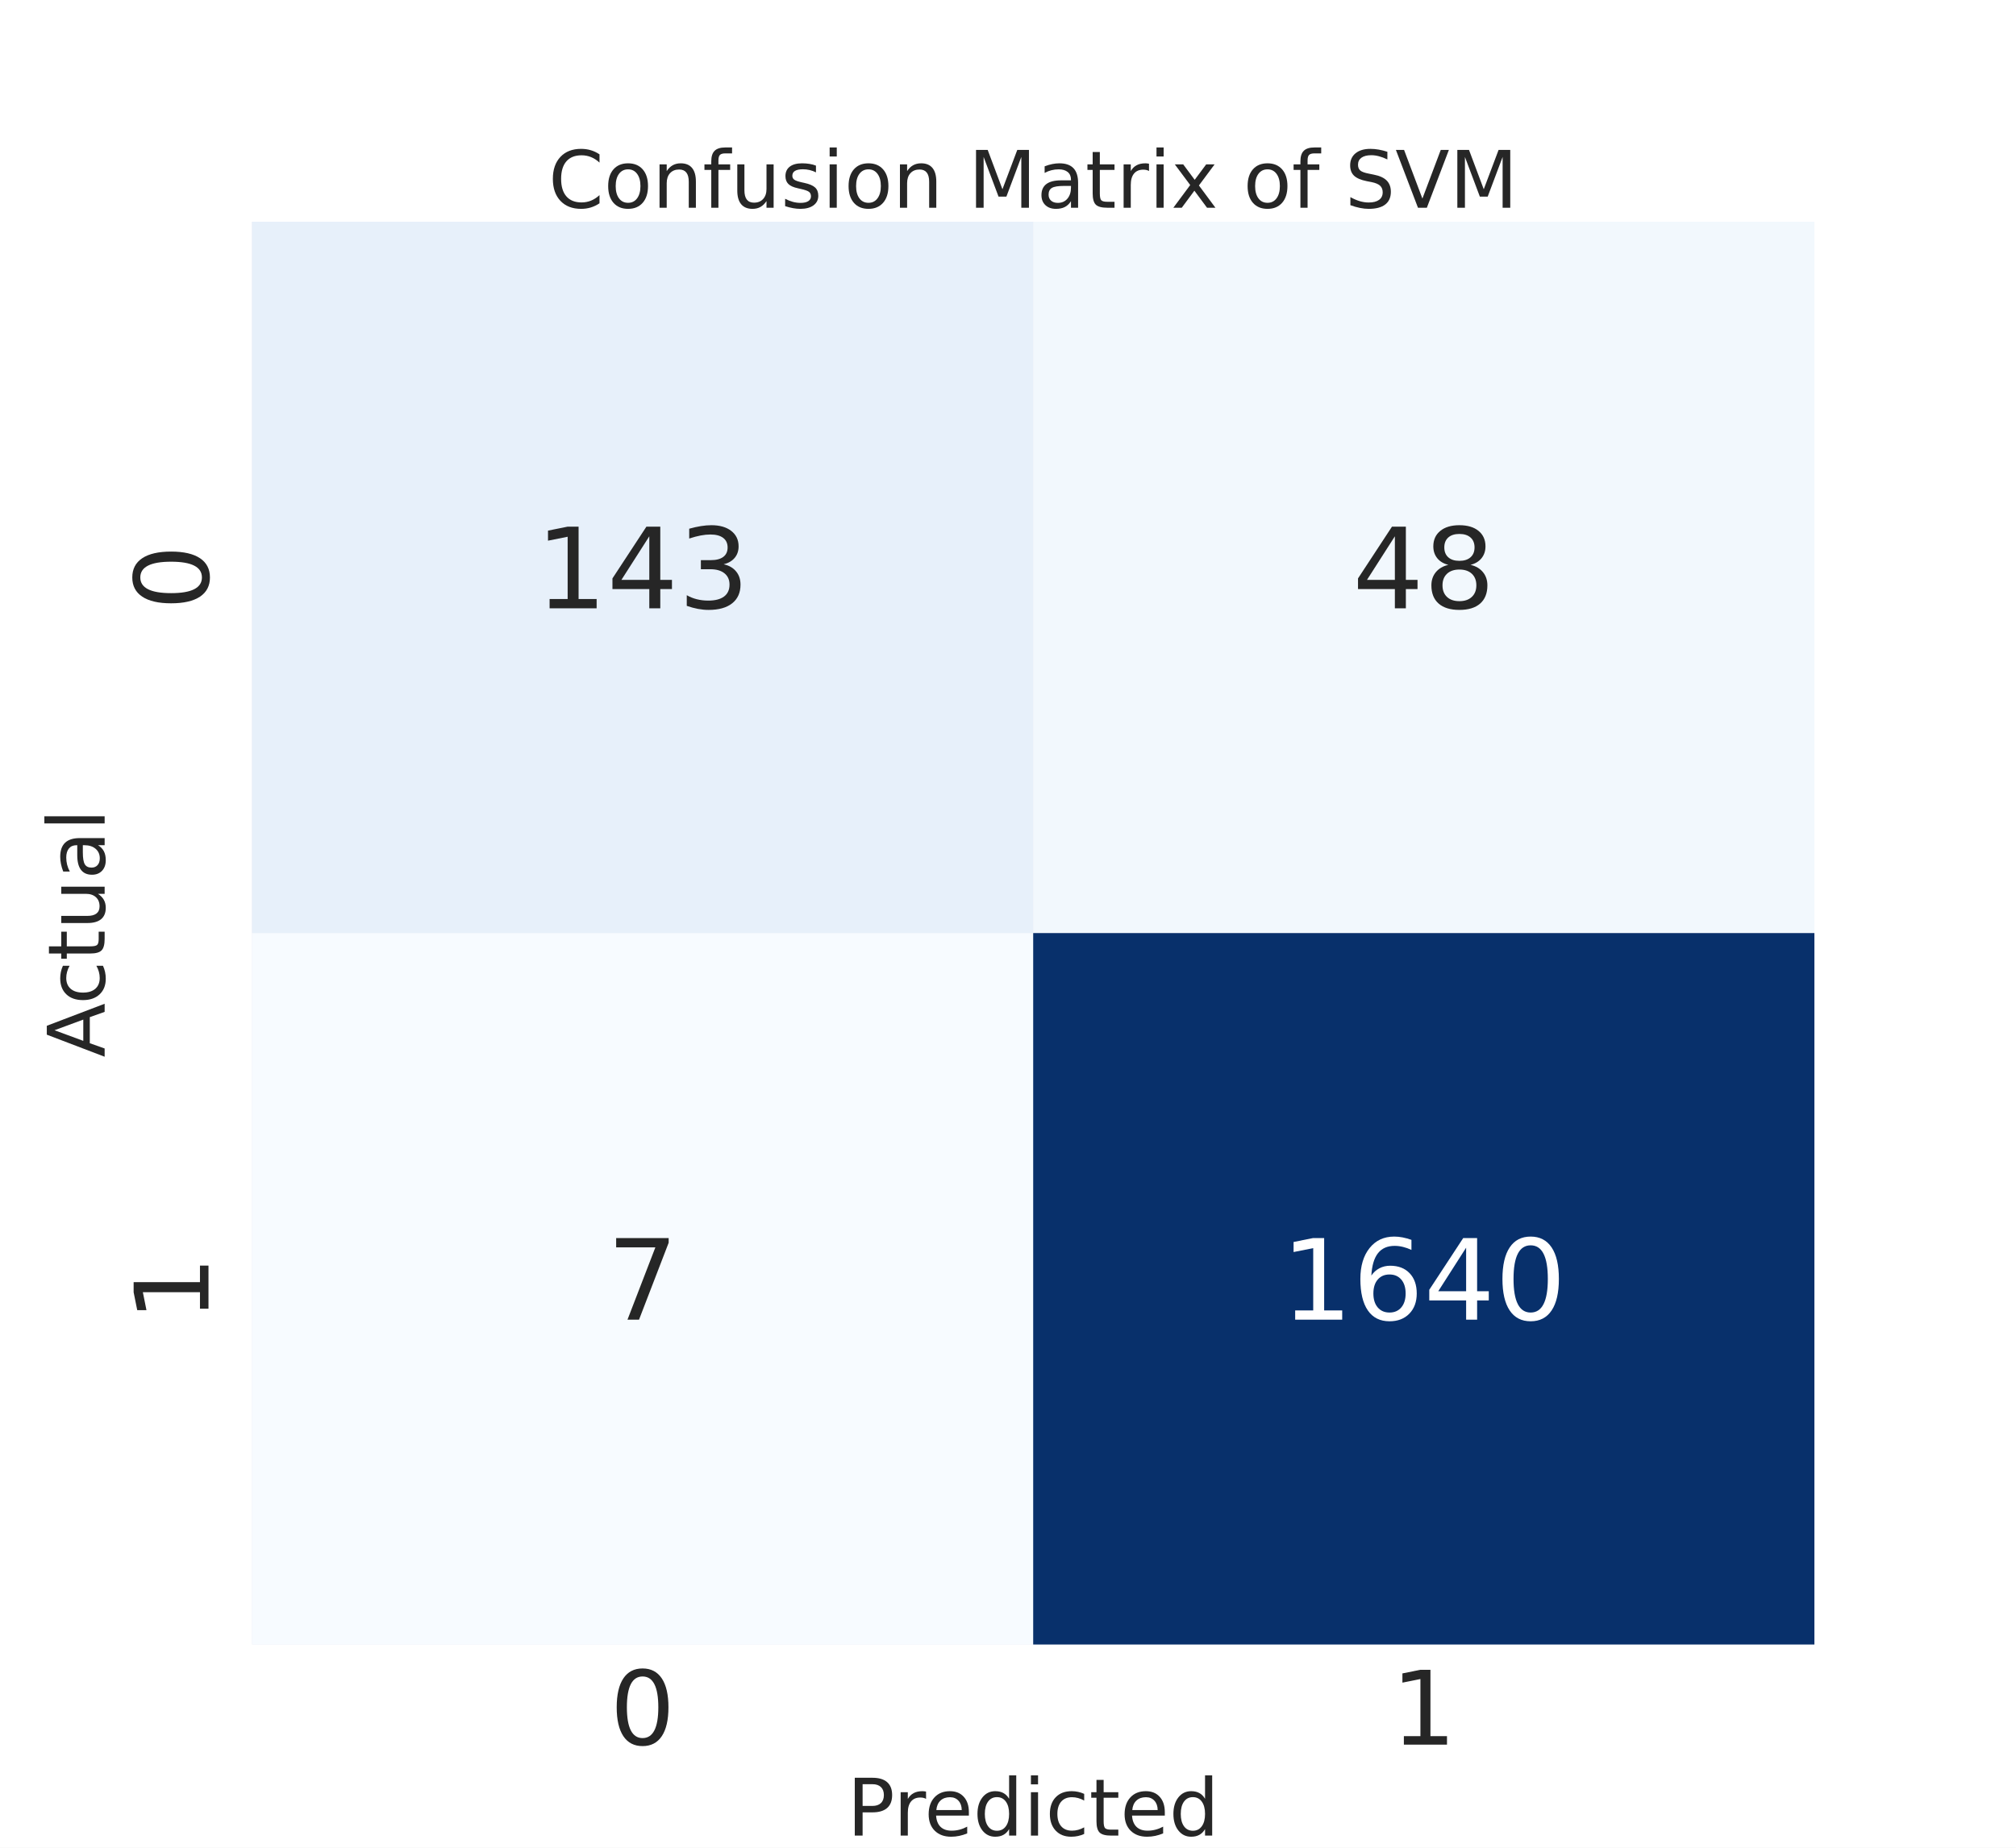
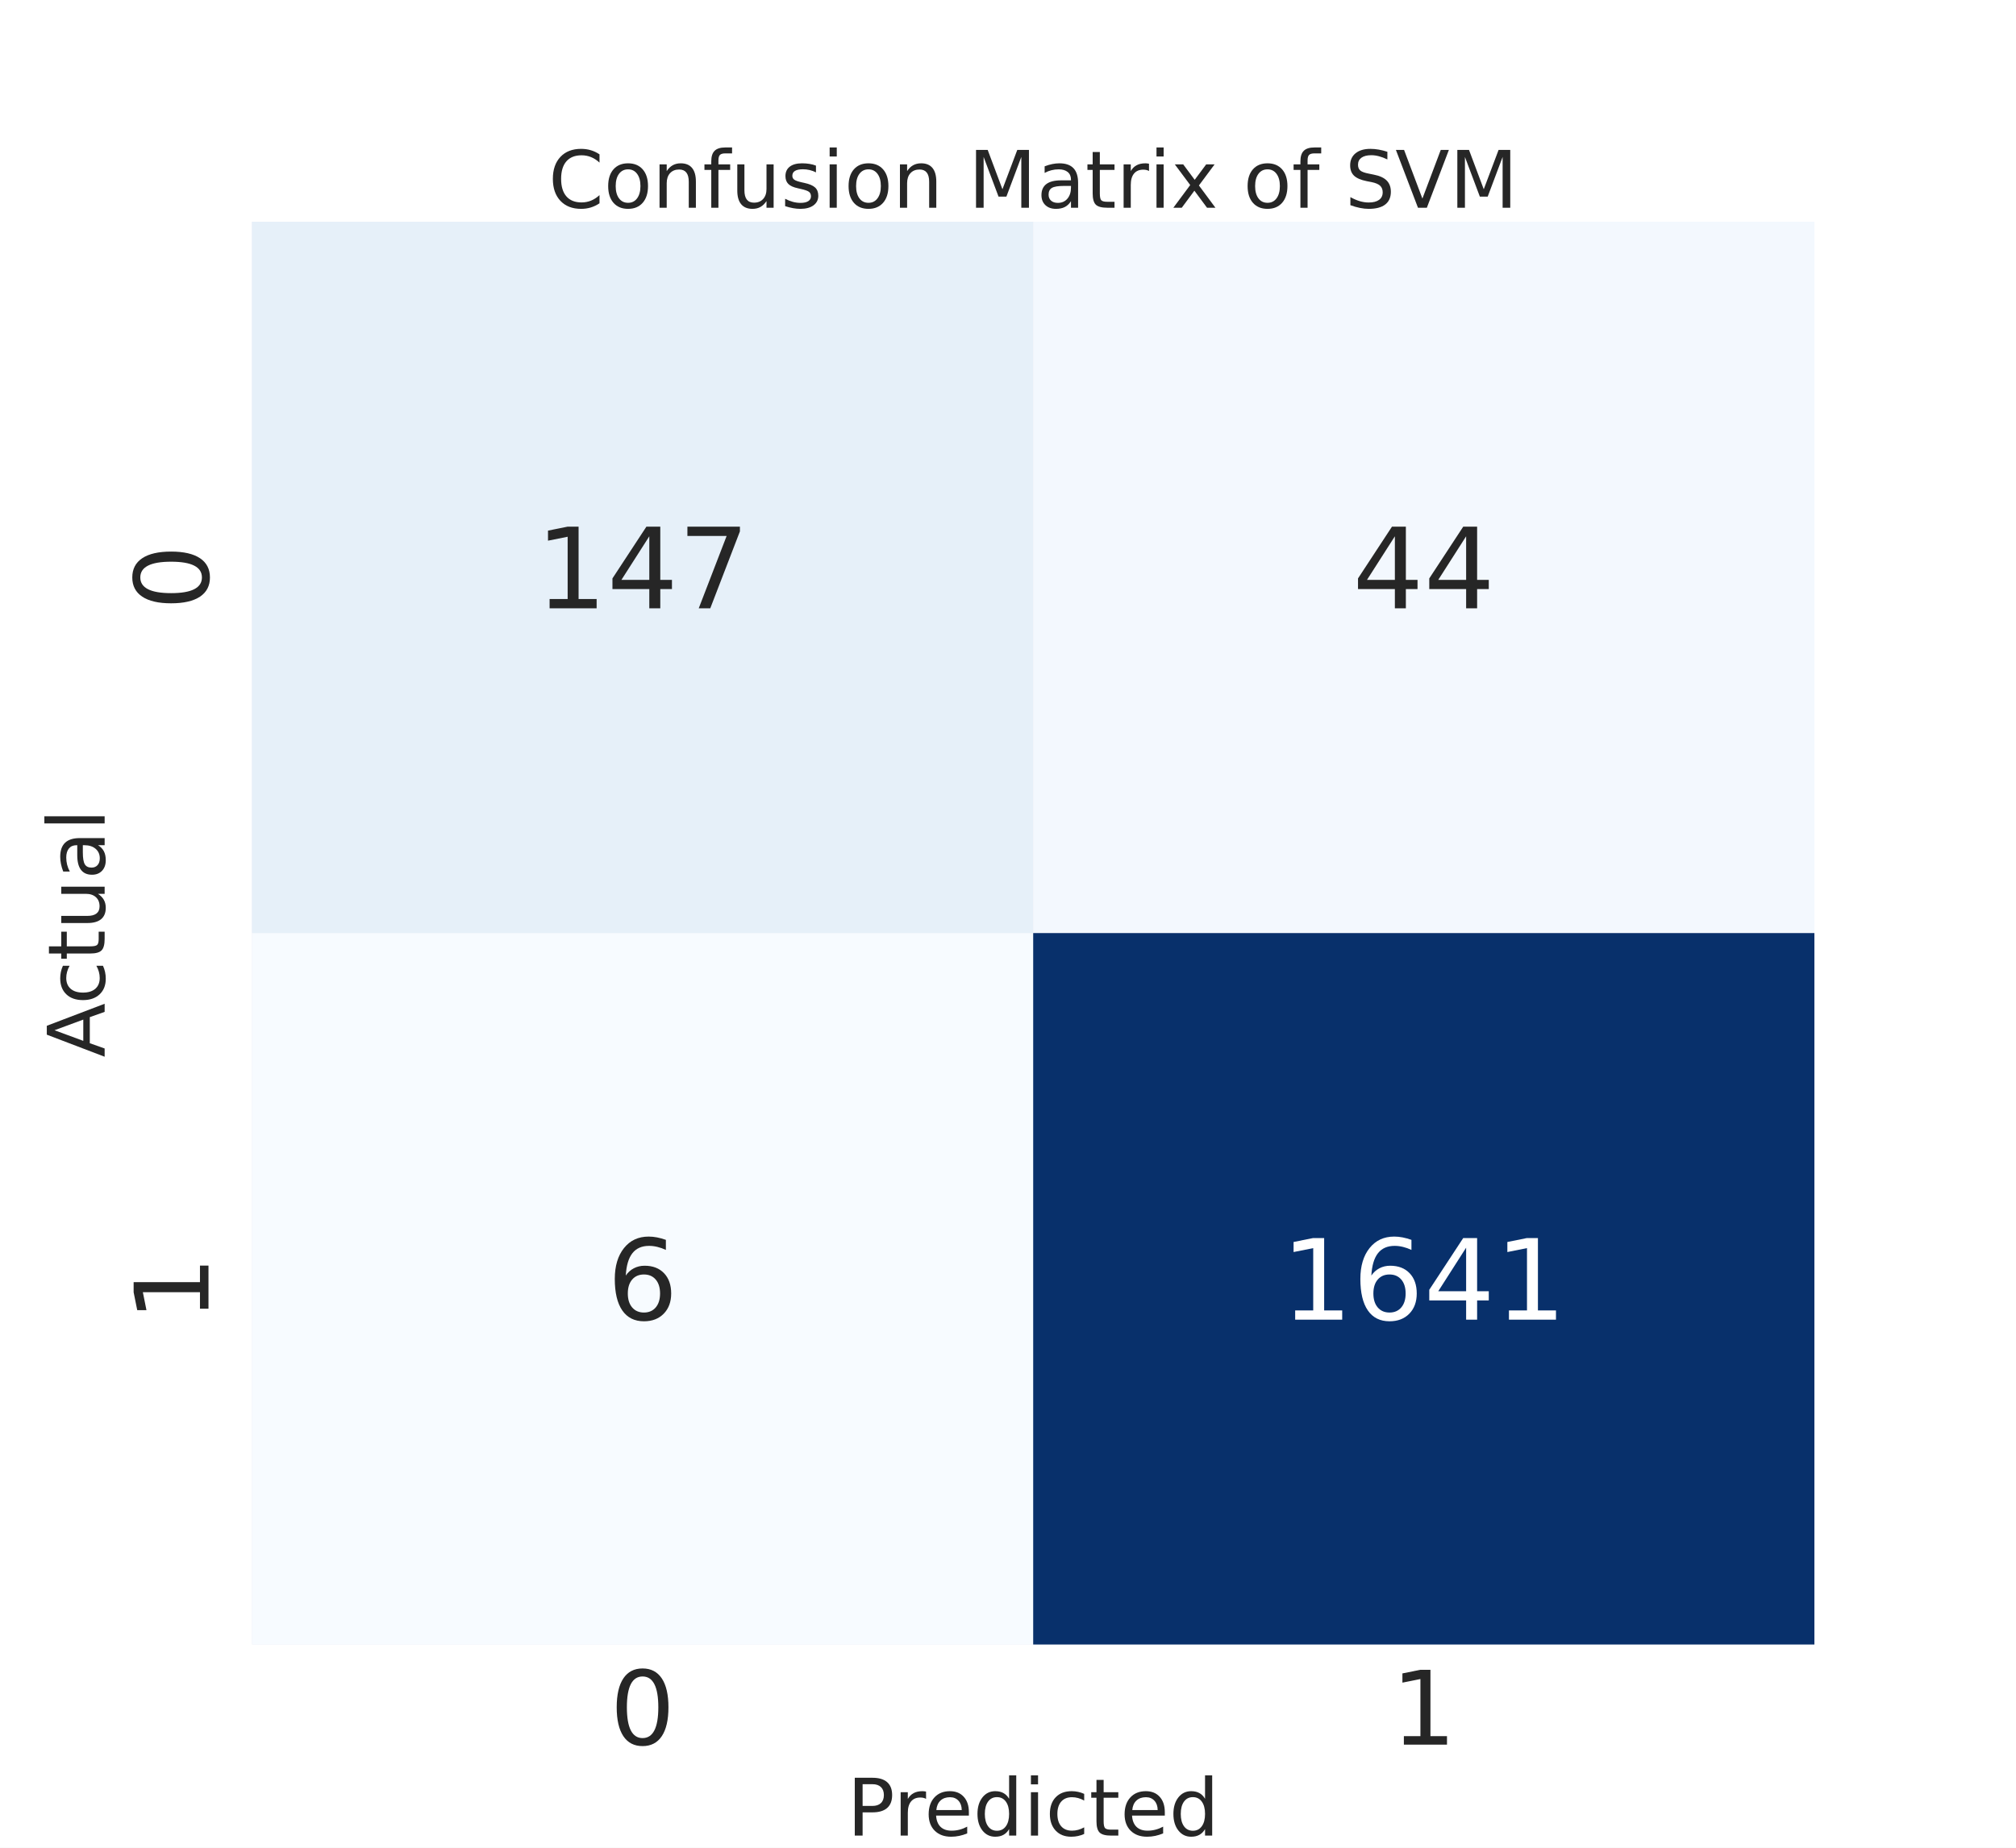
<svg xmlns="http://www.w3.org/2000/svg" xmlns:xlink="http://www.w3.org/1999/xlink" width="864pt" height="792pt" viewBox="0 0 864 792" version="1.1">
  <defs>
    <style type="text/css">*{stroke-linejoin: round; stroke-linecap: butt}</style>
  </defs>
  <g id="figure_1">
    <g id="patch_1">
      <path d="M 0 792  L 864 792  L 864 0  L 0 0  z " style="fill: #ffffff" />
    </g>
    <g id="axes_1">
      <g id="patch_2">
        <path d="M 108 704.88  L 777.6 704.88  L 777.6 95.04  L 108 95.04  z " style="fill: #eaeaf2" />
      </g>
      <g id="matplotlib.axis_1">
        <g id="xtick_1">
          <g id="text_1">
            <g style="fill: #262626" transform="translate(261.4025 747.8131) scale(0.44 -0.44)">
              <defs>
                <path id="DejaVuSans-30" d="M 2034 4250  Q 1547 4250 1301 3770  Q 1056 3291 1056 2328  Q 1056 1369 1301 889  Q 1547 409 2034 409  Q 2525 409 2770 889  Q 3016 1369 3016 2328  Q 3016 3291 2770 3770  Q 2525 4250 2034 4250  z M 2034 4750  Q 2819 4750 3233 4129  Q 3647 3509 3647 2328  Q 3647 1150 3233 529  Q 2819 -91 2034 -91  Q 1250 -91 836 529  Q 422 1150 422 2328  Q 422 3509 836 4129  Q 1250 4750 2034 4750  z " transform="scale(0.015625)" />
              </defs>
              <use xlink:href="#DejaVuSans-30" />
            </g>
          </g>
        </g>
        <g id="xtick_2">
          <g id="text_2">
            <g style="fill: #262626" transform="translate(596.2025 747.8131) scale(0.44 -0.44)">
              <defs>
                <path id="DejaVuSans-31" d="M 794 531  L 1825 531  L 1825 4091  L 703 3866  L 703 4441  L 1819 4666  L 2450 4666  L 2450 531  L 3481 531  L 3481 0  L 794 0  L 794 531  z " transform="scale(0.015625)" />
              </defs>
              <use xlink:href="#DejaVuSans-31" />
            </g>
          </g>
        </g>
        <g id="text_3">
          <g style="fill: #262626" transform="translate(363.0009 786.7984) scale(0.34 -0.34)">
            <defs>
              <path id="DejaVuSans-50" d="M 1259 4147  L 1259 2394  L 2053 2394  Q 2494 2394 2734 2622  Q 2975 2850 2975 3272  Q 2975 3691 2734 3919  Q 2494 4147 2053 4147  L 1259 4147  z M 628 4666  L 2053 4666  Q 2838 4666 3239 4311  Q 3641 3956 3641 3272  Q 3641 2581 3239 2228  Q 2838 1875 2053 1875  L 1259 1875  L 1259 0  L 628 0  L 628 4666  z " transform="scale(0.015625)" />
              <path id="DejaVuSans-72" d="M 2631 2963  Q 2534 3019 2420 3045  Q 2306 3072 2169 3072  Q 1681 3072 1420 2755  Q 1159 2438 1159 1844  L 1159 0  L 581 0  L 581 3500  L 1159 3500  L 1159 2956  Q 1341 3275 1631 3429  Q 1922 3584 2338 3584  Q 2397 3584 2469 3576  Q 2541 3569 2628 3553  L 2631 2963  z " transform="scale(0.015625)" />
              <path id="DejaVuSans-65" d="M 3597 1894  L 3597 1613  L 953 1613  Q 991 1019 1311 708  Q 1631 397 2203 397  Q 2534 397 2845 478  Q 3156 559 3463 722  L 3463 178  Q 3153 47 2828 -22  Q 2503 -91 2169 -91  Q 1331 -91 842 396  Q 353 884 353 1716  Q 353 2575 817 3079  Q 1281 3584 2069 3584  Q 2775 3584 3186 3129  Q 3597 2675 3597 1894  z M 3022 2063  Q 3016 2534 2758 2815  Q 2500 3097 2075 3097  Q 1594 3097 1305 2825  Q 1016 2553 972 2059  L 3022 2063  z " transform="scale(0.015625)" />
              <path id="DejaVuSans-64" d="M 2906 2969  L 2906 4863  L 3481 4863  L 3481 0  L 2906 0  L 2906 525  Q 2725 213 2448 61  Q 2172 -91 1784 -91  Q 1150 -91 751 415  Q 353 922 353 1747  Q 353 2572 751 3078  Q 1150 3584 1784 3584  Q 2172 3584 2448 3432  Q 2725 3281 2906 2969  z M 947 1747  Q 947 1113 1208 752  Q 1469 391 1925 391  Q 2381 391 2643 752  Q 2906 1113 2906 1747  Q 2906 2381 2643 2742  Q 2381 3103 1925 3103  Q 1469 3103 1208 2742  Q 947 2381 947 1747  z " transform="scale(0.015625)" />
              <path id="DejaVuSans-69" d="M 603 3500  L 1178 3500  L 1178 0  L 603 0  L 603 3500  z M 603 4863  L 1178 4863  L 1178 4134  L 603 4134  L 603 4863  z " transform="scale(0.015625)" />
              <path id="DejaVuSans-63" d="M 3122 3366  L 3122 2828  Q 2878 2963 2633 3030  Q 2388 3097 2138 3097  Q 1578 3097 1268 2742  Q 959 2388 959 1747  Q 959 1106 1268 751  Q 1578 397 2138 397  Q 2388 397 2633 464  Q 2878 531 3122 666  L 3122 134  Q 2881 22 2623 -34  Q 2366 -91 2075 -91  Q 1284 -91 818 406  Q 353 903 353 1747  Q 353 2603 823 3093  Q 1294 3584 2113 3584  Q 2378 3584 2631 3529  Q 2884 3475 3122 3366  z " transform="scale(0.015625)" />
              <path id="DejaVuSans-74" d="M 1172 4494  L 1172 3500  L 2356 3500  L 2356 3053  L 1172 3053  L 1172 1153  Q 1172 725 1289 603  Q 1406 481 1766 481  L 2356 481  L 2356 0  L 1766 0  Q 1100 0 847 248  Q 594 497 594 1153  L 594 3053  L 172 3053  L 172 3500  L 594 3500  L 594 4494  L 1172 4494  z " transform="scale(0.015625)" />
            </defs>
            <use xlink:href="#DejaVuSans-50" />
            <use xlink:href="#DejaVuSans-72" x="58.553" />
            <use xlink:href="#DejaVuSans-65" x="97.416" />
            <use xlink:href="#DejaVuSans-64" x="158.939" />
            <use xlink:href="#DejaVuSans-69" x="222.416" />
            <use xlink:href="#DejaVuSans-63" x="250.199" />
            <use xlink:href="#DejaVuSans-74" x="305.18" />
            <use xlink:href="#DejaVuSans-65" x="344.389" />
            <use xlink:href="#DejaVuSans-64" x="405.912" />
          </g>
        </g>
      </g>
      <g id="matplotlib.axis_2">
        <g id="ytick_1">
          <g id="text_4">
            <g style="fill: #262626" transform="translate(89.34937 261.4975) rotate(-90) scale(0.44 -0.44)">
              <use xlink:href="#DejaVuSans-30" />
            </g>
          </g>
        </g>
        <g id="ytick_2">
          <g id="text_5">
            <g style="fill: #262626" transform="translate(89.34937 566.4175) rotate(-90) scale(0.44 -0.44)">
              <use xlink:href="#DejaVuSans-31" />
            </g>
          </g>
        </g>
        <g id="text_6">
          <g style="fill: #262626" transform="translate(44.84531 453.2178) rotate(-90) scale(0.34 -0.34)">
            <defs>
              <path id="DejaVuSans-41" d="M 2188 4044  L 1331 1722  L 3047 1722  L 2188 4044  z M 1831 4666  L 2547 4666  L 4325 0  L 3669 0  L 3244 1197  L 1141 1197  L 716 0  L 50 0  L 1831 4666  z " transform="scale(0.015625)" />
              <path id="DejaVuSans-75" d="M 544 1381  L 544 3500  L 1119 3500  L 1119 1403  Q 1119 906 1312 657  Q 1506 409 1894 409  Q 2359 409 2629 706  Q 2900 1003 2900 1516  L 2900 3500  L 3475 3500  L 3475 0  L 2900 0  L 2900 538  Q 2691 219 2414 64  Q 2138 -91 1772 -91  Q 1169 -91 856 284  Q 544 659 544 1381  z M 1991 3584  L 1991 3584  z " transform="scale(0.015625)" />
              <path id="DejaVuSans-61" d="M 2194 1759  Q 1497 1759 1228 1600  Q 959 1441 959 1056  Q 959 750 1161 570  Q 1363 391 1709 391  Q 2188 391 2477 730  Q 2766 1069 2766 1631  L 2766 1759  L 2194 1759  z M 3341 1997  L 3341 0  L 2766 0  L 2766 531  Q 2569 213 2275 61  Q 1981 -91 1556 -91  Q 1019 -91 701 211  Q 384 513 384 1019  Q 384 1609 779 1909  Q 1175 2209 1959 2209  L 2766 2209  L 2766 2266  Q 2766 2663 2505 2880  Q 2244 3097 1772 3097  Q 1472 3097 1187 3025  Q 903 2953 641 2809  L 641 3341  Q 956 3463 1253 3523  Q 1550 3584 1831 3584  Q 2591 3584 2966 3190  Q 3341 2797 3341 1997  z " transform="scale(0.015625)" />
              <path id="DejaVuSans-6c" d="M 603 4863  L 1178 4863  L 1178 0  L 603 0  L 603 4863  z " transform="scale(0.015625)" />
            </defs>
            <use xlink:href="#DejaVuSans-41" />
            <use xlink:href="#DejaVuSans-63" x="66.658" />
            <use xlink:href="#DejaVuSans-74" x="121.639" />
            <use xlink:href="#DejaVuSans-75" x="160.848" />
            <use xlink:href="#DejaVuSans-61" x="224.227" />
            <use xlink:href="#DejaVuSans-6c" x="285.506" />
          </g>
        </g>
      </g>
      <g id="QuadMesh_1">
-         <path d="M 108 95.04  L 442.8 95.04  L 442.8 399.96  L 108 399.96  L 108 95.04  " clip-path="url(#pe3889db386)" style="fill: #e7f0fa" />
-         <path d="M 442.8 95.04  L 777.6 95.04  L 777.6 399.96  L 442.8 399.96  L 442.8 95.04  " clip-path="url(#pe3889db386)" style="fill: #f2f8fd" />
-         <path d="M 108 399.96  L 442.8 399.96  L 442.8 704.88  L 108 704.88  L 108 399.96  " clip-path="url(#pe3889db386)" style="fill: #f7fbff" />
-         <path d="M 442.8 399.96  L 777.6 399.96  L 777.6 704.88  L 442.8 704.88  L 442.8 399.96  " clip-path="url(#pe3889db386)" style="fill: #08306b" />
+         <path d="M 108 95.04  L 442.8 95.04  L 442.8 399.96  L 108 399.96  L 108 95.04  " clip-path="url(#p4d3d3266c0)" style="fill: #e6f0f9" />
+         <path d="M 442.8 95.04  L 777.6 95.04  L 777.6 399.96  L 442.8 399.96  L 442.8 95.04  " clip-path="url(#p4d3d3266c0)" style="fill: #f3f8fe" />
+         <path d="M 108 399.96  L 442.8 399.96  L 442.8 704.88  L 108 704.88  L 108 399.96  " clip-path="url(#p4d3d3266c0)" style="fill: #f7fbff" />
+         <path d="M 442.8 399.96  L 777.6 399.96  L 777.6 704.88  L 442.8 704.88  L 442.8 399.96  " clip-path="url(#p4d3d3266c0)" style="fill: #08306b" />
      </g>
      <g id="text_7">
        <g style="fill: #262626" transform="translate(229.59 260.745) scale(0.48 -0.48)">
          <defs>
            <path id="DejaVuSans-34" d="M 2419 4116  L 825 1625  L 2419 1625  L 2419 4116  z M 2253 4666  L 3047 4666  L 3047 1625  L 3713 1625  L 3713 1100  L 3047 1100  L 3047 0  L 2419 0  L 2419 1100  L 313 1100  L 313 1709  L 2253 4666  z " transform="scale(0.015625)" />
-             <path id="DejaVuSans-33" d="M 2597 2516  Q 3050 2419 3304 2112  Q 3559 1806 3559 1356  Q 3559 666 3084 287  Q 2609 -91 1734 -91  Q 1441 -91 1130 -33  Q 819 25 488 141  L 488 750  Q 750 597 1062 519  Q 1375 441 1716 441  Q 2309 441 2620 675  Q 2931 909 2931 1356  Q 2931 1769 2642 2001  Q 2353 2234 1838 2234  L 1294 2234  L 1294 2753  L 1863 2753  Q 2328 2753 2575 2939  Q 2822 3125 2822 3475  Q 2822 3834 2567 4026  Q 2313 4219 1838 4219  Q 1578 4219 1281 4162  Q 984 4106 628 3988  L 628 4550  Q 988 4650 1302 4700  Q 1616 4750 1894 4750  Q 2613 4750 3031 4423  Q 3450 4097 3450 3541  Q 3450 3153 3228 2886  Q 3006 2619 2597 2516  z " transform="scale(0.015625)" />
+             <path id="DejaVuSans-37" d="M 525 4666  L 3525 4666  L 3525 4397  L 1831 0  L 1172 0  L 2766 4134  L 525 4134  L 525 4666  z " transform="scale(0.015625)" />
          </defs>
          <use xlink:href="#DejaVuSans-31" />
          <use xlink:href="#DejaVuSans-34" x="63.623" />
-           <use xlink:href="#DejaVuSans-33" x="127.246" />
+           <use xlink:href="#DejaVuSans-37" x="127.246" />
        </g>
      </g>
      <g id="text_8">
        <g style="fill: #262626" transform="translate(579.66 260.745) scale(0.48 -0.48)">
-           <defs>
-             <path id="DejaVuSans-38" d="M 2034 2216  Q 1584 2216 1326 1975  Q 1069 1734 1069 1313  Q 1069 891 1326 650  Q 1584 409 2034 409  Q 2484 409 2743 651  Q 3003 894 3003 1313  Q 3003 1734 2745 1975  Q 2488 2216 2034 2216  z M 1403 2484  Q 997 2584 770 2862  Q 544 3141 544 3541  Q 544 4100 942 4425  Q 1341 4750 2034 4750  Q 2731 4750 3128 4425  Q 3525 4100 3525 3541  Q 3525 3141 3298 2862  Q 3072 2584 2669 2484  Q 3125 2378 3379 2068  Q 3634 1759 3634 1313  Q 3634 634 3220 271  Q 2806 -91 2034 -91  Q 1263 -91 848 271  Q 434 634 434 1313  Q 434 1759 690 2068  Q 947 2378 1403 2484  z M 1172 3481  Q 1172 3119 1398 2916  Q 1625 2713 2034 2713  Q 2441 2713 2670 2916  Q 2900 3119 2900 3481  Q 2900 3844 2670 4047  Q 2441 4250 2034 4250  Q 1625 4250 1398 4047  Q 1172 3844 1172 3481  z " transform="scale(0.015625)" />
-           </defs>
          <use xlink:href="#DejaVuSans-34" />
-           <use xlink:href="#DejaVuSans-38" x="63.623" />
+           <use xlink:href="#DejaVuSans-34" x="63.623" />
        </g>
      </g>
      <g id="text_9">
        <g style="fill: #262626" transform="translate(260.13 565.665) scale(0.48 -0.48)">
          <defs>
-             <path id="DejaVuSans-37" d="M 525 4666  L 3525 4666  L 3525 4397  L 1831 0  L 1172 0  L 2766 4134  L 525 4134  L 525 4666  z " transform="scale(0.015625)" />
+             <path id="DejaVuSans-36" d="M 2113 2584  Q 1688 2584 1439 2293  Q 1191 2003 1191 1497  Q 1191 994 1439 701  Q 1688 409 2113 409  Q 2538 409 2786 701  Q 3034 994 3034 1497  Q 3034 2003 2786 2293  Q 2538 2584 2113 2584  z M 3366 4563  L 3366 3988  Q 3128 4100 2886 4159  Q 2644 4219 2406 4219  Q 1781 4219 1451 3797  Q 1122 3375 1075 2522  Q 1259 2794 1537 2939  Q 1816 3084 2150 3084  Q 2853 3084 3261 2657  Q 3669 2231 3669 1497  Q 3669 778 3244 343  Q 2819 -91 2113 -91  Q 1303 -91 875 529  Q 447 1150 447 2328  Q 447 3434 972 4092  Q 1497 4750 2381 4750  Q 2619 4750 2861 4703  Q 3103 4656 3366 4563  z " transform="scale(0.015625)" />
          </defs>
-           <use xlink:href="#DejaVuSans-37" />
+           <use xlink:href="#DejaVuSans-36" />
        </g>
      </g>
      <g id="text_10">
        <g style="fill: #ffffff" transform="translate(549.12 565.665) scale(0.48 -0.48)">
-           <defs>
-             <path id="DejaVuSans-36" d="M 2113 2584  Q 1688 2584 1439 2293  Q 1191 2003 1191 1497  Q 1191 994 1439 701  Q 1688 409 2113 409  Q 2538 409 2786 701  Q 3034 994 3034 1497  Q 3034 2003 2786 2293  Q 2538 2584 2113 2584  z M 3366 4563  L 3366 3988  Q 3128 4100 2886 4159  Q 2644 4219 2406 4219  Q 1781 4219 1451 3797  Q 1122 3375 1075 2522  Q 1259 2794 1537 2939  Q 1816 3084 2150 3084  Q 2853 3084 3261 2657  Q 3669 2231 3669 1497  Q 3669 778 3244 343  Q 2819 -91 2113 -91  Q 1303 -91 875 529  Q 447 1150 447 2328  Q 447 3434 972 4092  Q 1497 4750 2381 4750  Q 2619 4750 2861 4703  Q 3103 4656 3366 4563  z " transform="scale(0.015625)" />
-           </defs>
          <use xlink:href="#DejaVuSans-31" />
          <use xlink:href="#DejaVuSans-36" x="63.623" />
          <use xlink:href="#DejaVuSans-34" x="127.246" />
-           <use xlink:href="#DejaVuSans-30" x="190.869" />
+           <use xlink:href="#DejaVuSans-31" x="190.869" />
        </g>
      </g>
      <g id="text_11">
        <g style="fill: #262626" transform="translate(235.0334 89.04) scale(0.34 -0.34)">
          <defs>
            <path id="DejaVuSans-43" d="M 4122 4306  L 4122 3641  Q 3803 3938 3442 4084  Q 3081 4231 2675 4231  Q 1875 4231 1450 3742  Q 1025 3253 1025 2328  Q 1025 1406 1450 917  Q 1875 428 2675 428  Q 3081 428 3442 575  Q 3803 722 4122 1019  L 4122 359  Q 3791 134 3420 21  Q 3050 -91 2638 -91  Q 1578 -91 968 557  Q 359 1206 359 2328  Q 359 3453 968 4101  Q 1578 4750 2638 4750  Q 3056 4750 3426 4639  Q 3797 4528 4122 4306  z " transform="scale(0.015625)" />
            <path id="DejaVuSans-6f" d="M 1959 3097  Q 1497 3097 1228 2736  Q 959 2375 959 1747  Q 959 1119 1226 758  Q 1494 397 1959 397  Q 2419 397 2687 759  Q 2956 1122 2956 1747  Q 2956 2369 2687 2733  Q 2419 3097 1959 3097  z M 1959 3584  Q 2709 3584 3137 3096  Q 3566 2609 3566 1747  Q 3566 888 3137 398  Q 2709 -91 1959 -91  Q 1206 -91 779 398  Q 353 888 353 1747  Q 353 2609 779 3096  Q 1206 3584 1959 3584  z " transform="scale(0.015625)" />
            <path id="DejaVuSans-6e" d="M 3513 2113  L 3513 0  L 2938 0  L 2938 2094  Q 2938 2591 2744 2837  Q 2550 3084 2163 3084  Q 1697 3084 1428 2787  Q 1159 2491 1159 1978  L 1159 0  L 581 0  L 581 3500  L 1159 3500  L 1159 2956  Q 1366 3272 1645 3428  Q 1925 3584 2291 3584  Q 2894 3584 3203 3211  Q 3513 2838 3513 2113  z " transform="scale(0.015625)" />
            <path id="DejaVuSans-66" d="M 2375 4863  L 2375 4384  L 1825 4384  Q 1516 4384 1395 4259  Q 1275 4134 1275 3809  L 1275 3500  L 2222 3500  L 2222 3053  L 1275 3053  L 1275 0  L 697 0  L 697 3053  L 147 3053  L 147 3500  L 697 3500  L 697 3744  Q 697 4328 969 4595  Q 1241 4863 1831 4863  L 2375 4863  z " transform="scale(0.015625)" />
            <path id="DejaVuSans-73" d="M 2834 3397  L 2834 2853  Q 2591 2978 2328 3040  Q 2066 3103 1784 3103  Q 1356 3103 1142 2972  Q 928 2841 928 2578  Q 928 2378 1081 2264  Q 1234 2150 1697 2047  L 1894 2003  Q 2506 1872 2764 1633  Q 3022 1394 3022 966  Q 3022 478 2636 193  Q 2250 -91 1575 -91  Q 1294 -91 989 -36  Q 684 19 347 128  L 347 722  Q 666 556 975 473  Q 1284 391 1588 391  Q 1994 391 2212 530  Q 2431 669 2431 922  Q 2431 1156 2273 1281  Q 2116 1406 1581 1522  L 1381 1569  Q 847 1681 609 1914  Q 372 2147 372 2553  Q 372 3047 722 3315  Q 1072 3584 1716 3584  Q 2034 3584 2315 3537  Q 2597 3491 2834 3397  z " transform="scale(0.015625)" />
            <path id="DejaVuSans-20" transform="scale(0.015625)" />
            <path id="DejaVuSans-4d" d="M 628 4666  L 1569 4666  L 2759 1491  L 3956 4666  L 4897 4666  L 4897 0  L 4281 0  L 4281 4097  L 3078 897  L 2444 897  L 1241 4097  L 1241 0  L 628 0  L 628 4666  z " transform="scale(0.015625)" />
            <path id="DejaVuSans-78" d="M 3513 3500  L 2247 1797  L 3578 0  L 2900 0  L 1881 1375  L 863 0  L 184 0  L 1544 1831  L 300 3500  L 978 3500  L 1906 2253  L 2834 3500  L 3513 3500  z " transform="scale(0.015625)" />
            <path id="DejaVuSans-53" d="M 3425 4513  L 3425 3897  Q 3066 4069 2747 4153  Q 2428 4238 2131 4238  Q 1616 4238 1336 4038  Q 1056 3838 1056 3469  Q 1056 3159 1242 3001  Q 1428 2844 1947 2747  L 2328 2669  Q 3034 2534 3370 2195  Q 3706 1856 3706 1288  Q 3706 609 3251 259  Q 2797 -91 1919 -91  Q 1588 -91 1214 -16  Q 841 59 441 206  L 441 856  Q 825 641 1194 531  Q 1563 422 1919 422  Q 2459 422 2753 634  Q 3047 847 3047 1241  Q 3047 1584 2836 1778  Q 2625 1972 2144 2069  L 1759 2144  Q 1053 2284 737 2584  Q 422 2884 422 3419  Q 422 4038 858 4394  Q 1294 4750 2059 4750  Q 2388 4750 2728 4690  Q 3069 4631 3425 4513  z " transform="scale(0.015625)" />
            <path id="DejaVuSans-56" d="M 1831 0  L 50 4666  L 709 4666  L 2188 738  L 3669 4666  L 4325 4666  L 2547 0  L 1831 0  z " transform="scale(0.015625)" />
          </defs>
          <use xlink:href="#DejaVuSans-43" />
          <use xlink:href="#DejaVuSans-6f" x="69.824" />
          <use xlink:href="#DejaVuSans-6e" x="131.006" />
          <use xlink:href="#DejaVuSans-66" x="194.385" />
          <use xlink:href="#DejaVuSans-75" x="229.59" />
          <use xlink:href="#DejaVuSans-73" x="292.969" />
          <use xlink:href="#DejaVuSans-69" x="345.068" />
          <use xlink:href="#DejaVuSans-6f" x="372.852" />
          <use xlink:href="#DejaVuSans-6e" x="434.033" />
          <use xlink:href="#DejaVuSans-20" x="497.412" />
          <use xlink:href="#DejaVuSans-4d" x="529.199" />
          <use xlink:href="#DejaVuSans-61" x="615.479" />
          <use xlink:href="#DejaVuSans-74" x="676.758" />
          <use xlink:href="#DejaVuSans-72" x="715.967" />
          <use xlink:href="#DejaVuSans-69" x="757.08" />
          <use xlink:href="#DejaVuSans-78" x="784.863" />
          <use xlink:href="#DejaVuSans-20" x="844.043" />
          <use xlink:href="#DejaVuSans-6f" x="875.83" />
          <use xlink:href="#DejaVuSans-66" x="937.012" />
          <use xlink:href="#DejaVuSans-20" x="972.217" />
          <use xlink:href="#DejaVuSans-53" x="1004.004" />
          <use xlink:href="#DejaVuSans-56" x="1067.48" />
          <use xlink:href="#DejaVuSans-4d" x="1135.889" />
        </g>
      </g>
    </g>
  </g>
  <defs>
-     <clipPath id="pe3889db386">
+     <clipPath id="p4d3d3266c0">
      <rect x="108" y="95.04" width="669.6" height="609.84" />
    </clipPath>
  </defs>
</svg>
